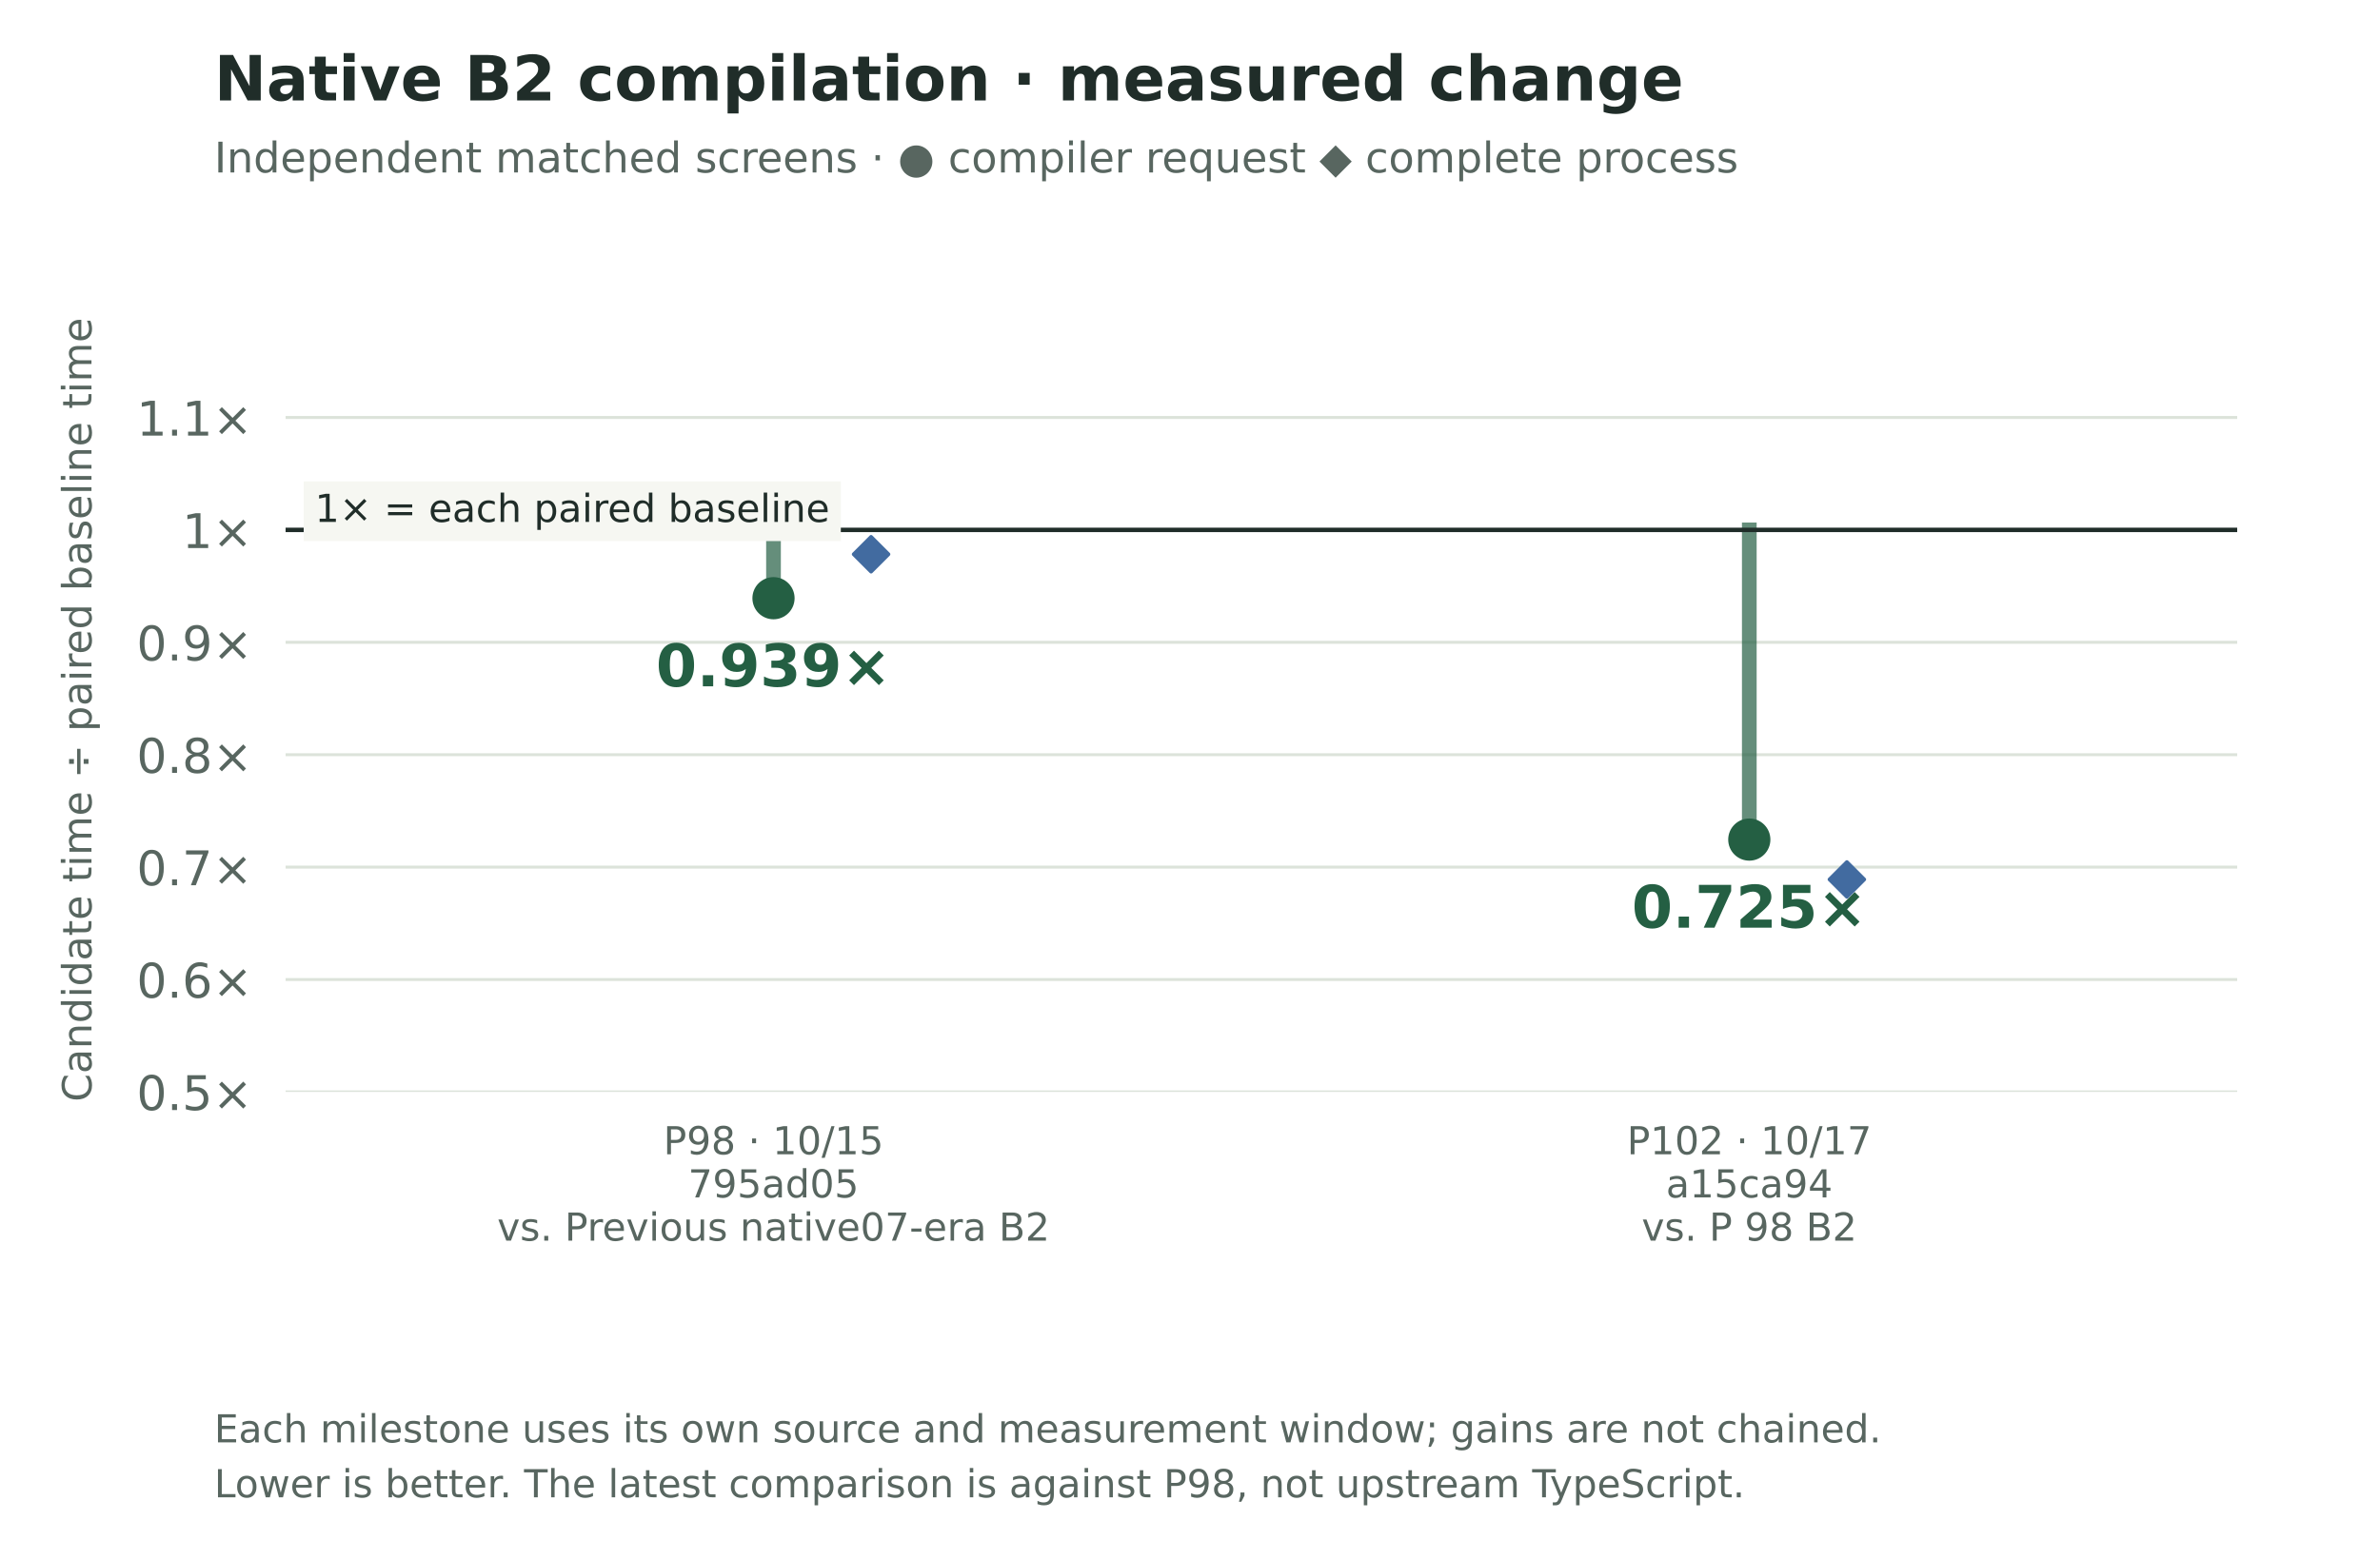
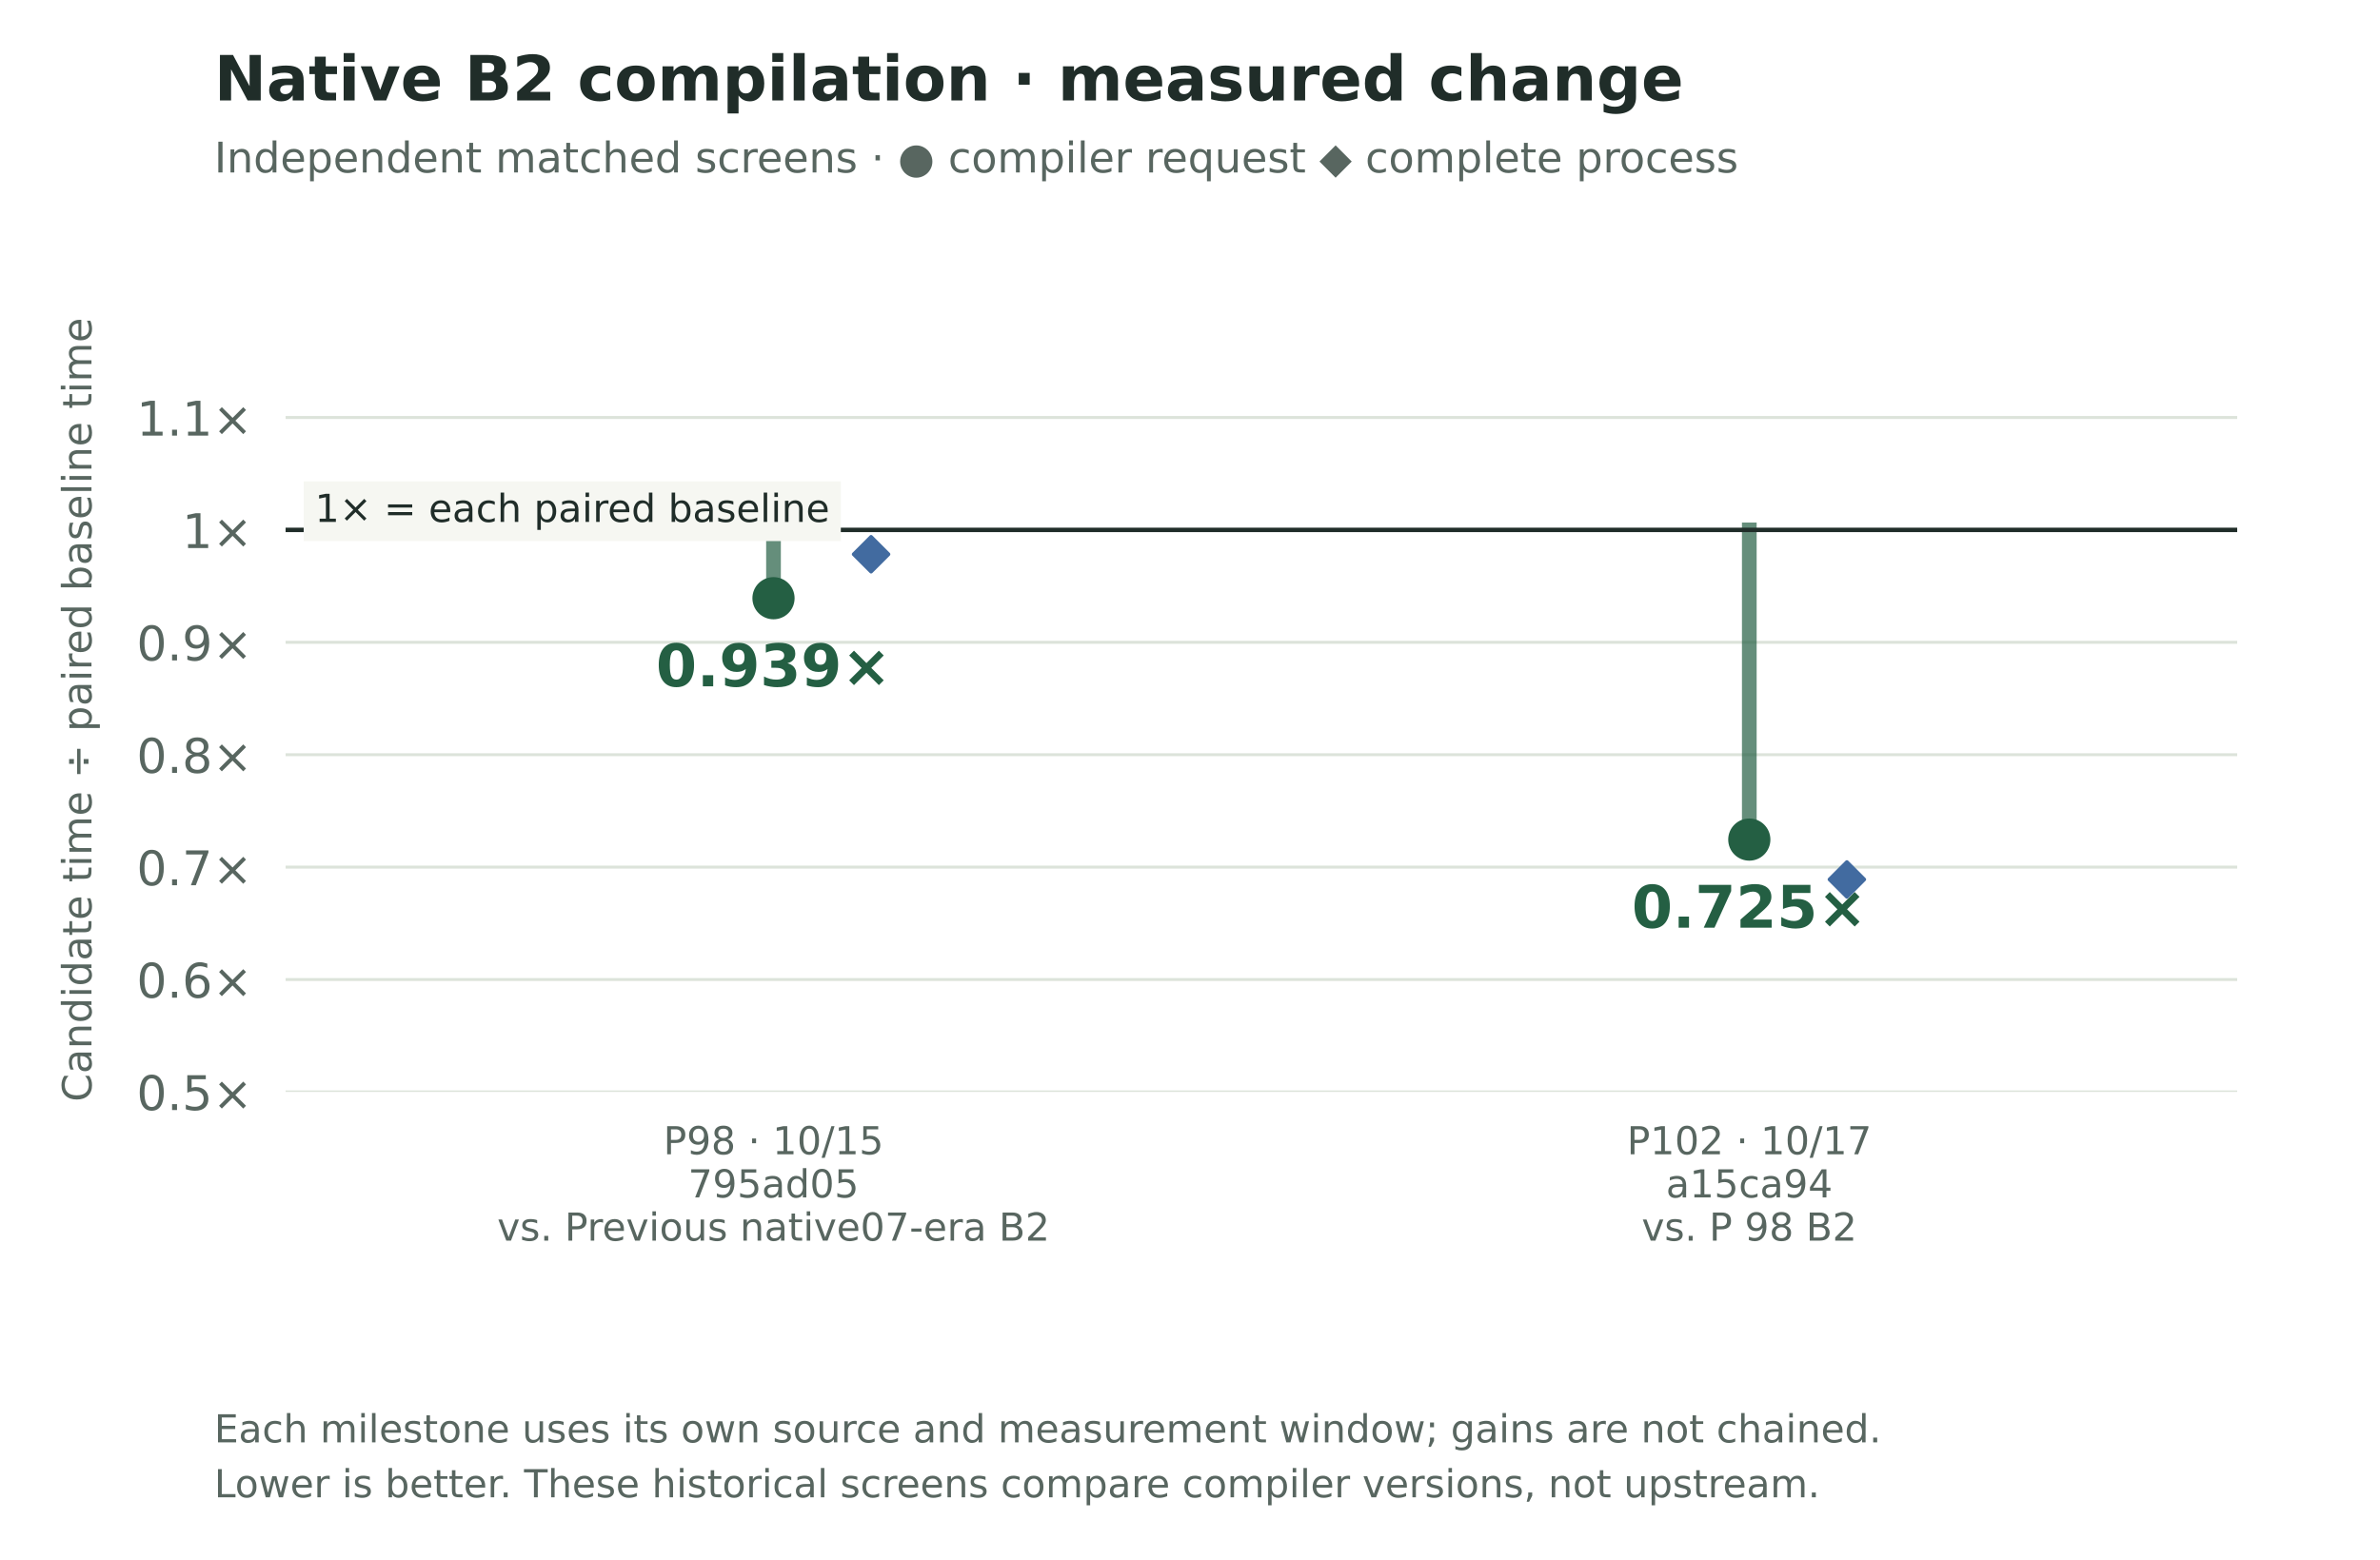
<svg xmlns="http://www.w3.org/2000/svg" xmlns:xlink="http://www.w3.org/1999/xlink" width="648pt" height="424.8pt" viewBox="0 0 648 424.8" version="1.1">
  <defs>
    <style type="text/css">*{stroke-linejoin: round; stroke-linecap: butt}</style>
  </defs>
  <g id="figure_1">
    <g id="patch_1">
      <path d="M 0 424.8  L 648 424.8  L 648 0  L 0 0  L 0 424.8  z " style="fill: none" />
    </g>
    <g id="axes_1">
      <g id="patch_2">
        <path d="M 77.76 297.36  L 609.12 297.36  L 609.12 89.208  L 77.76 89.208  L 77.76 297.36  z " style="fill: none" />
      </g>
      <g id="matplotlib.axis_1">
        <g id="xtick_1">
          <g id="line2d_1" />
          <g id="text_1">
            <text style="fill: #586660; font: 10.5px 'DejaVu Sans'" transform="translate(180.6184 314.3384)">P98 · 10/15</text>
            <text style="fill: #586660; font: 10.5px 'DejaVu Sans'" transform="translate(187.3482 326.0961)">795ad05</text>
            <text style="fill: #586660; font: 10.5px 'DejaVu Sans'" transform="translate(135.3773 337.8538)">vs. Previous native07-era B2</text>
          </g>
        </g>
        <g id="xtick_2">
          <g id="line2d_2" />
          <g id="text_2">
            <text style="fill: #586660; font: 10.5px 'DejaVu Sans'" transform="translate(442.9581 314.3384)">P102 · 10/17</text>
            <text style="fill: #586660; font: 10.5px 'DejaVu Sans'" transform="translate(453.5975 326.0961)">a15ca94</text>
            <text style="fill: #586660; font: 10.5px 'DejaVu Sans'" transform="translate(446.9752 337.8538)">vs. P 98 B2</text>
          </g>
        </g>
      </g>
      <g id="matplotlib.axis_2">
        <g id="ytick_1">
          <g id="line2d_3">
            <path d="M 77.76 297.36  L 609.12 297.36  " clip-path="url(#pca298d476a)" style="fill: none; stroke: #dce3da; stroke-width: 0.8; stroke-linecap: square" />
          </g>
          <g id="line2d_4" />
          <g id="text_3">
            <text style="fill: #586660; font: 13px 'DejaVu Sans'; text-anchor: end" x="68.76" y="302.299" transform="rotate(-0 68.76 302.299)">0.5×</text>
          </g>
        </g>
        <g id="ytick_2">
          <g id="line2d_5">
            <path d="M 77.76 266.749  L 609.12 266.749  " clip-path="url(#pca298d476a)" style="fill: none; stroke: #dce3da; stroke-width: 0.8; stroke-linecap: square" />
          </g>
          <g id="line2d_6" />
          <g id="text_4">
            <text style="fill: #586660; font: 13px 'DejaVu Sans'; text-anchor: end" x="68.76" y="271.688" transform="rotate(-0 68.76 271.6884)">0.6×</text>
          </g>
        </g>
        <g id="ytick_3">
          <g id="line2d_7">
            <path d="M 77.76 236.139  L 609.12 236.139  " clip-path="url(#pca298d476a)" style="fill: none; stroke: #dce3da; stroke-width: 0.8; stroke-linecap: square" />
          </g>
          <g id="line2d_8" />
          <g id="text_5">
            <text style="fill: #586660; font: 13px 'DejaVu Sans'; text-anchor: end" x="68.76" y="241.078" transform="rotate(-0 68.76 241.0778)">0.7×</text>
          </g>
        </g>
        <g id="ytick_4">
          <g id="line2d_9">
            <path d="M 77.76 205.528  L 609.12 205.528  " clip-path="url(#pca298d476a)" style="fill: none; stroke: #dce3da; stroke-width: 0.8; stroke-linecap: square" />
          </g>
          <g id="line2d_10" />
          <g id="text_6">
            <text style="fill: #586660; font: 13px 'DejaVu Sans'; text-anchor: end" x="68.76" y="210.467" transform="rotate(-0 68.76 210.4672)">0.8×</text>
          </g>
        </g>
        <g id="ytick_5">
          <g id="line2d_11">
            <path d="M 77.76 174.918  L 609.12 174.918  " clip-path="url(#pca298d476a)" style="fill: none; stroke: #dce3da; stroke-width: 0.8; stroke-linecap: square" />
          </g>
          <g id="line2d_12" />
          <g id="text_7">
            <text style="fill: #586660; font: 13px 'DejaVu Sans'; text-anchor: end" x="68.76" y="179.857" transform="rotate(-0 68.76 179.8566)">0.9×</text>
          </g>
        </g>
        <g id="ytick_6">
          <g id="line2d_13">
            <path d="M 77.76 144.307  L 609.12 144.307  " clip-path="url(#pca298d476a)" style="fill: none; stroke: #dce3da; stroke-width: 0.8; stroke-linecap: square" />
          </g>
          <g id="line2d_14" />
          <g id="text_8">
            <text style="fill: #586660; font: 13px 'DejaVu Sans'; text-anchor: end" x="68.76" y="149.246" transform="rotate(-0 68.76 149.246)">1×</text>
          </g>
        </g>
        <g id="ytick_7">
          <g id="line2d_15">
            <path d="M 77.76 113.696  L 609.12 113.696  " clip-path="url(#pca298d476a)" style="fill: none; stroke: #dce3da; stroke-width: 0.8; stroke-linecap: square" />
          </g>
          <g id="line2d_16" />
          <g id="text_9">
            <text style="fill: #586660; font: 13px 'DejaVu Sans'; text-anchor: end" x="68.76" y="118.635" transform="rotate(-0 68.76 118.6355)">1.1×</text>
          </g>
        </g>
        <g id="text_10">
          <text style="fill: #586660; font: 11px 'DejaVu Sans'; text-anchor: middle" x="24.905" y="193.284" transform="rotate(-90 24.90469 193.284)">Candidate time ÷ paired baseline time</text>
        </g>
      </g>
      <g id="line2d_17">
        <path d="M 210.6 144.307  L 210.6 162.907  " clip-path="url(#pca298d476a)" style="fill: none; stroke: #245f43; stroke-opacity: 0.7; stroke-width: 4; stroke-linecap: square" />
      </g>
      <g id="line2d_18">
        <path d="M 476.28 144.307  L 476.28 228.639  " clip-path="url(#pca298d476a)" style="fill: none; stroke: #245f43; stroke-opacity: 0.7; stroke-width: 4; stroke-linecap: square" />
      </g>
      <g id="line2d_19">
        <path d="M 77.76 144.307  L 609.12 144.307  " clip-path="url(#pca298d476a)" style="fill: none; stroke: #202d29; stroke-width: 1.2; stroke-linecap: square" />
      </g>
      <g id="text_11">
        <text style="fill: #245f43; font: 700 16px 'DejaVu Sans'; text-anchor: middle" x="210.6" y="186.907" transform="rotate(-0 210.6 186.9073)">0.939×</text>
      </g>
      <g id="text_12">
        <text style="fill: #245f43; font: 700 16px 'DejaVu Sans'; text-anchor: middle" x="476.28" y="252.639" transform="rotate(-0 476.28 252.6391)">0.725×</text>
      </g>
      <g id="text_13">
        <g id="patch_3">
          <path d="M 82.685 147.352  L 228.929 147.352  L 228.929 131.1  L 82.685 131.1  z " style="fill: #f6f7f2" />
        </g>
        <text style="fill: #202d29; font: 10.5px 'DejaVu Sans'; text-anchor: start" x="85.73" y="142.123" transform="rotate(-0 85.7304 142.1234)">1× = each paired baseline</text>
      </g>
      <g id="PathCollection_1">
        <defs>
          <path id="ma92d7160d1" d="M 0 5.244  C 1.391 5.244 2.725 4.691 3.708 3.708  C 4.691 2.725 5.244 1.391 5.244 0  C 5.244 -1.391 4.691 -2.725 3.708 -3.708  C 2.725 -4.691 1.391 -5.244 0 -5.244  C -1.391 -5.244 -2.725 -4.691 -3.708 -3.708  C -4.691 -2.725 -5.244 -1.391 -5.244 0  C -5.244 1.391 -4.691 2.725 -3.708 3.708  C -2.725 4.691 -1.391 5.244 0 5.244  z " style="stroke: #245f43" />
        </defs>
        <g clip-path="url(#pca298d476a)">
          <use xlink:href="#ma92d7160d1" x="210.6" y="162.907" style="fill: #245f43; stroke: #245f43" />
        </g>
      </g>
      <g id="PathCollection_2">
        <g clip-path="url(#pca298d476a)">
          <use xlink:href="#ma92d7160d1" x="476.28" y="228.639" style="fill: #245f43; stroke: #245f43" />
        </g>
      </g>
      <g id="PathCollection_3">
        <defs>
          <path id="m7d4d406297" d="M -0 4.743  L 4.743 0  L 0 -4.743  L -4.743 -0  z " style="stroke: #426ba0" />
        </defs>
        <g clip-path="url(#pca298d476a)">
          <use xlink:href="#m7d4d406297" x="237.168" y="150.936" style="fill: #426ba0; stroke: #426ba0" />
        </g>
      </g>
      <g id="PathCollection_4">
        <g clip-path="url(#pca298d476a)">
          <use xlink:href="#m7d4d406297" x="502.848" y="239.494" style="fill: #426ba0; stroke: #426ba0" />
        </g>
      </g>
    </g>
    <g id="text_14">
      <text style="fill: #202d29; font: 700 17px 'DejaVu Sans'; text-anchor: start" x="58.32" y="27.361" transform="rotate(-0 58.32 27.36054)">Native B2 compilation · measured change</text>
    </g>
    <g id="text_15">
      <text style="fill: #586660; font: 11.5px 'DejaVu Sans'; text-anchor: start" x="58.32" y="46.97" transform="rotate(-0 58.32 46.9702)">Independent matched screens · ● compiler request   ◆ complete process</text>
    </g>
    <g id="text_16">
      <text style="fill: #586660; font: 10.5px 'DejaVu Sans'" transform="translate(58.32 392.7993)">Each milestone uses its own source and measurement window; gains are not chained.</text>
-       <text style="fill: #586660; font: 10.5px 'DejaVu Sans'" transform="translate(58.32 407.7483)">Lower is better. The latest comparison is against P98, not upstream TypeScript.</text>
+       <text style="fill: #586660; font: 10.5px 'DejaVu Sans'" transform="translate(58.32 407.7483)">Lower is better. These historical screens compare compiler versions, not upstream.</text>
    </g>
  </g>
  <defs>
    <clipPath id="pca298d476a">
      <rect x="77.76" y="89.208" width="531.36" height="208.152" />
    </clipPath>
  </defs>
</svg>
